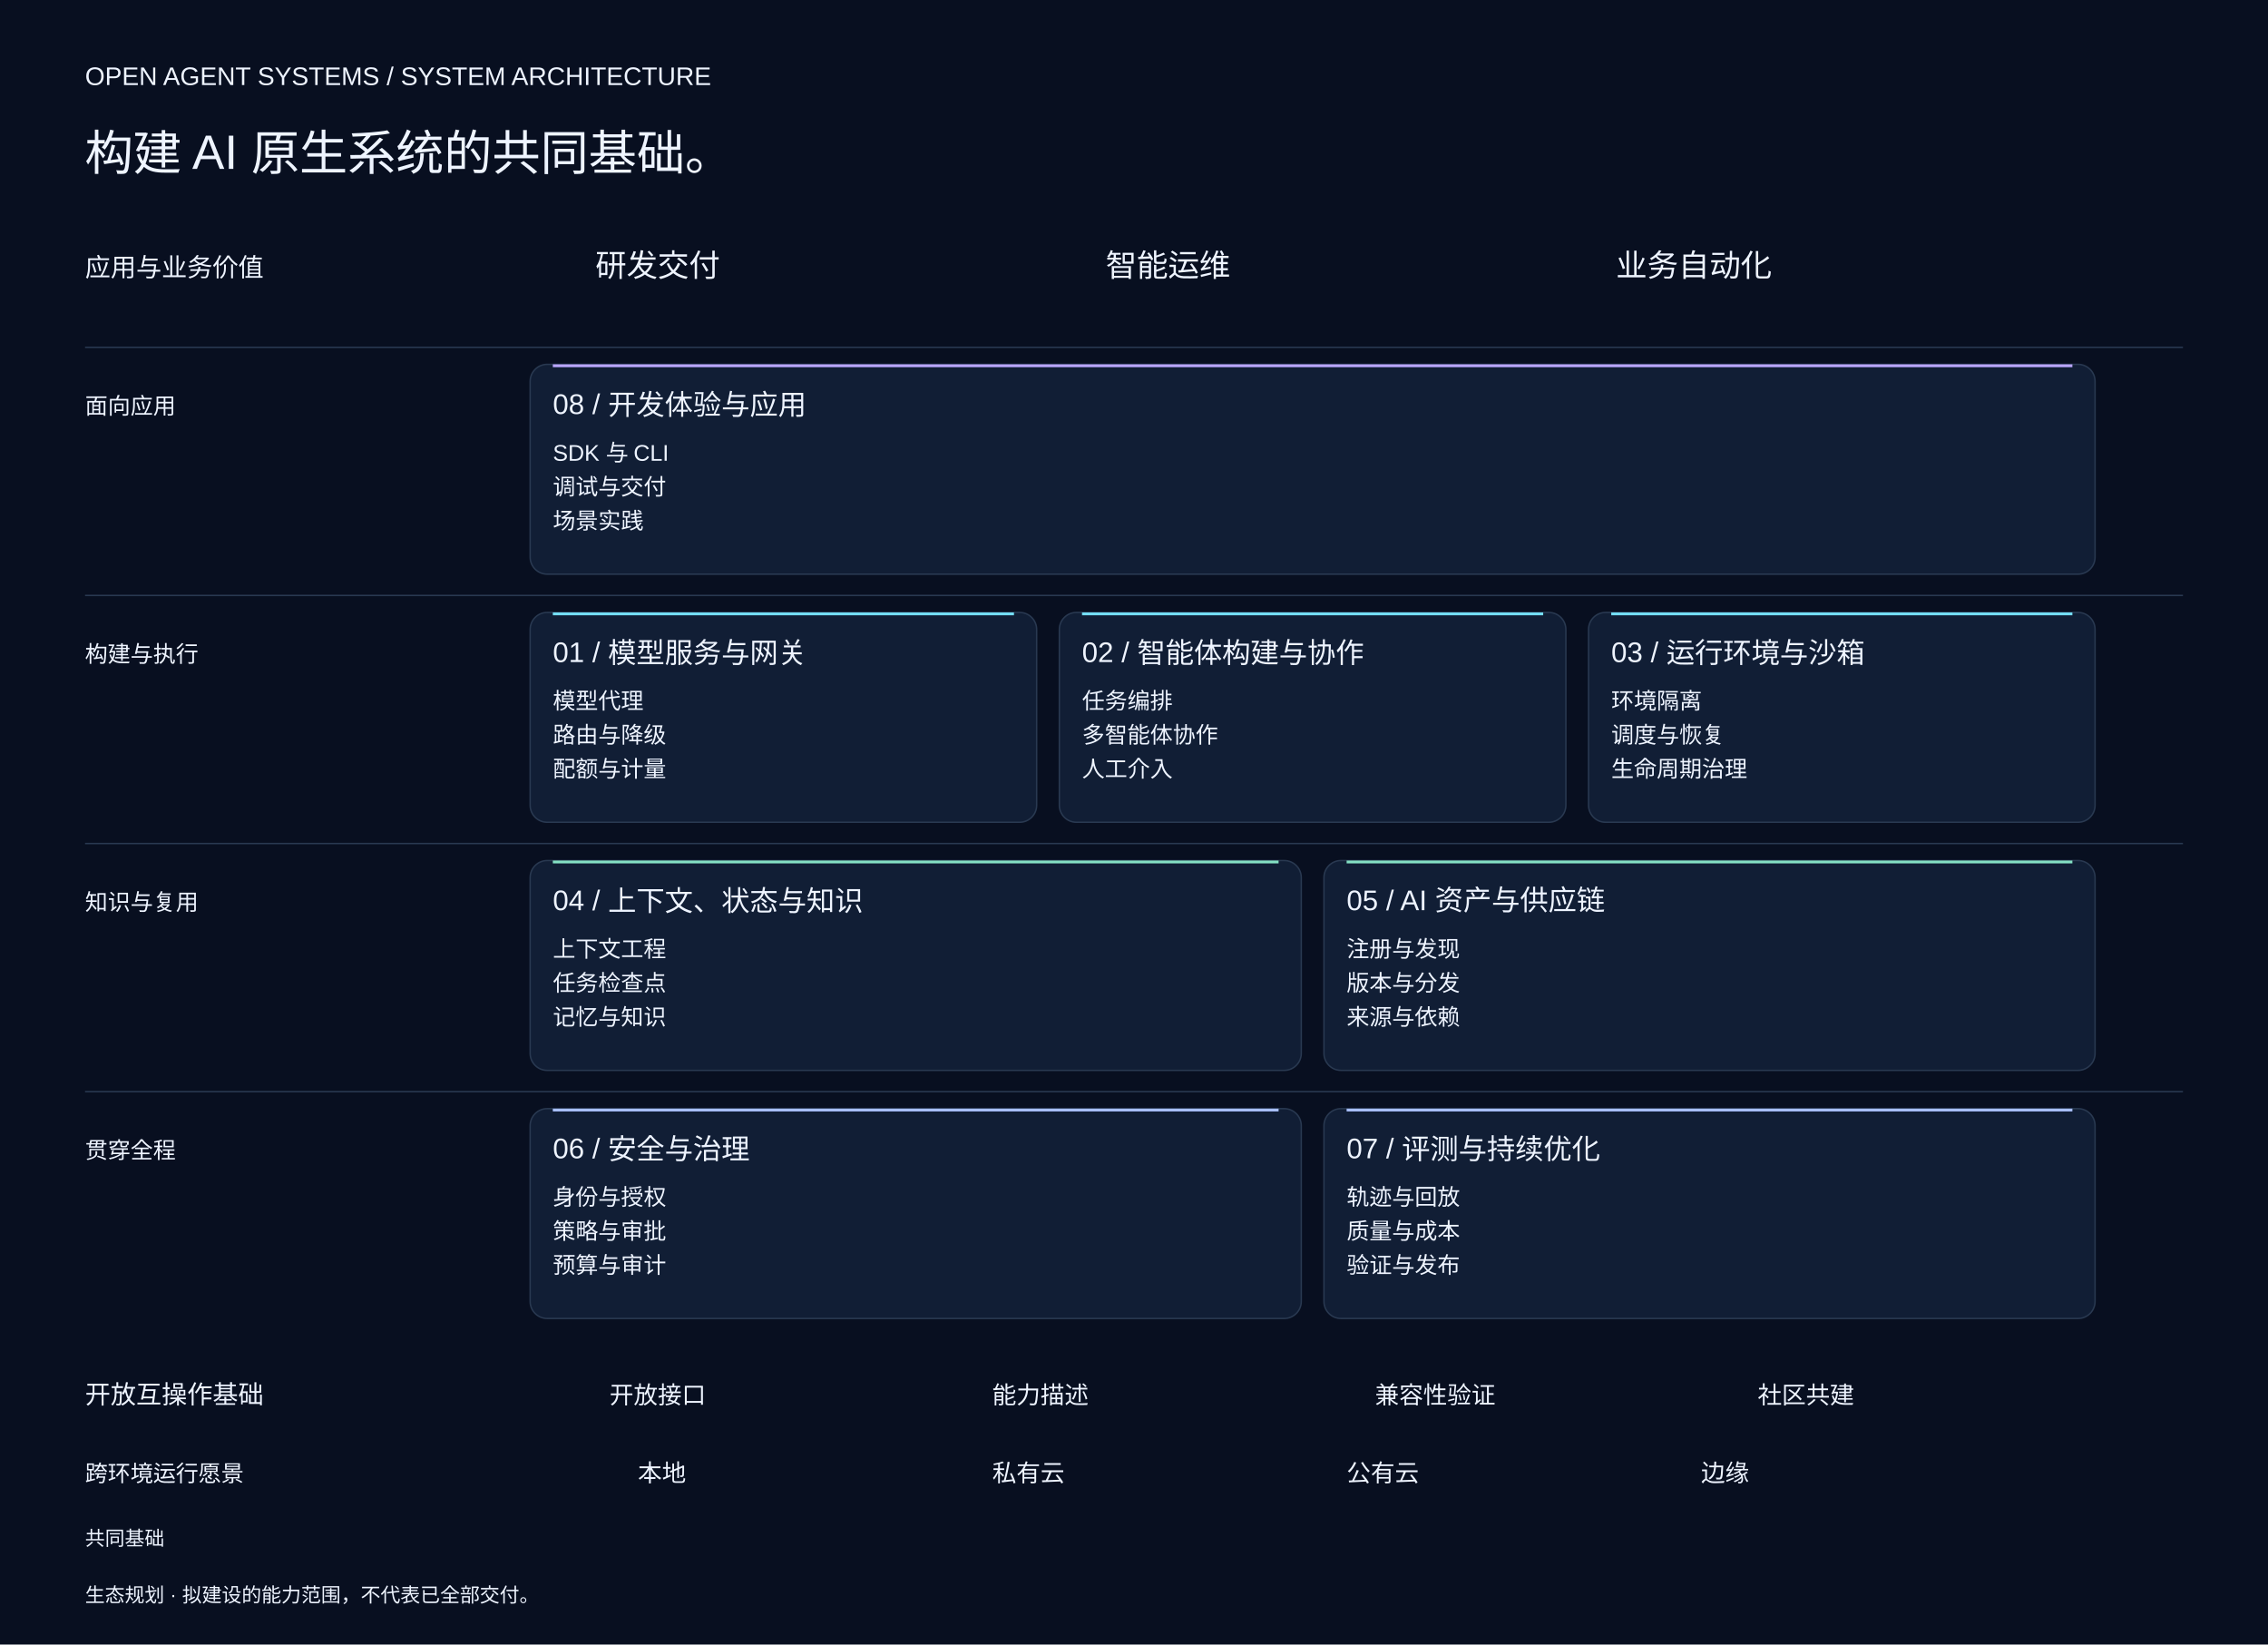
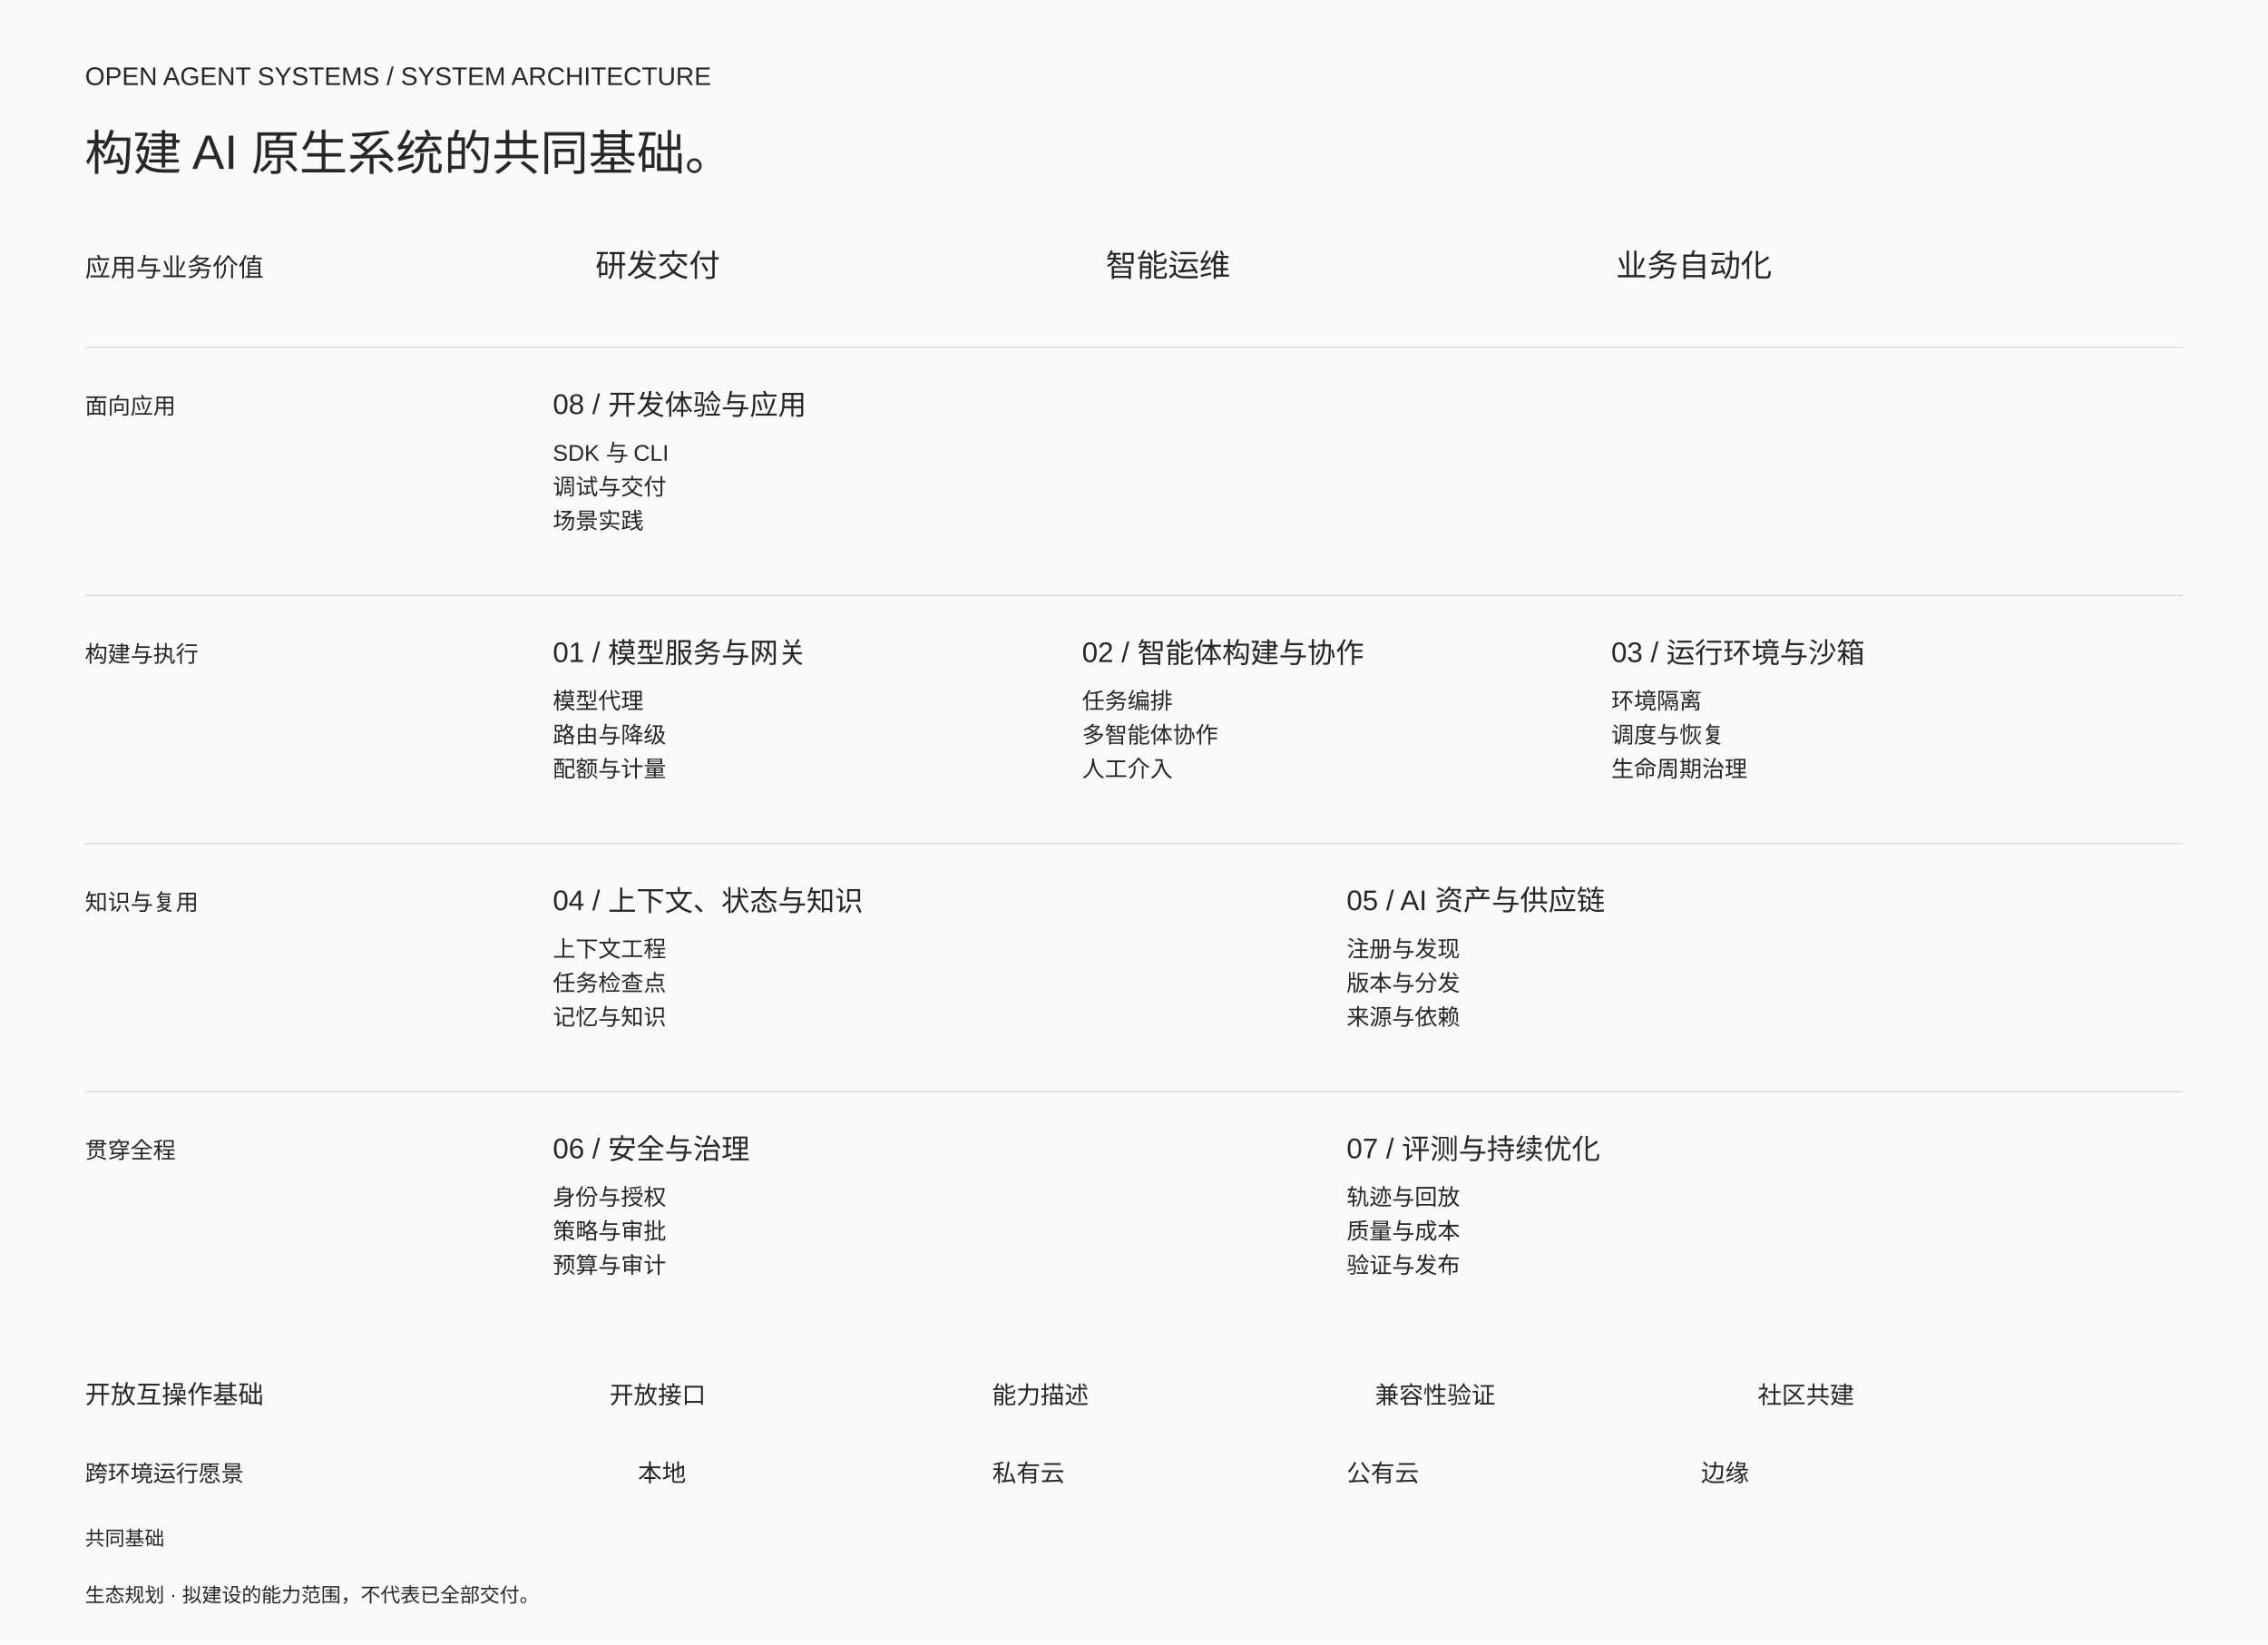
<svg xmlns="http://www.w3.org/2000/svg" width="1600" height="1160" viewBox="0 0 1600 1160" role="img" aria-labelledby="title desc">
-   <rect width="1600" height="1160" fill="#080f20" />
-   <style>text{font-family:Arial,"PingFang SC",sans-serif;fill:#eef4ff}</style>
+   <rect width="1600" height="1160" fill="#fafafa" />
+   <style>text{font-family:Arial,"PingFang SC",sans-serif;fill:#252729}</style>
  <text x="60" y="60" font-size="18">OPEN AGENT SYSTEMS / SYSTEM ARCHITECTURE</text>
  <text x="60" y="120" font-size="34">构建 AI 原生系统的共同基础。</text>
  <text x="60" y="195" font-size="18">应用与业务价值</text>
  <text x="420" y="195" font-size="22">研发交付</text>
  <text x="780" y="195" font-size="22">智能运维</text>
  <text x="1140" y="195" font-size="22">业务自动化</text>
-   <path d="M60 245H1540" stroke="#293951" />
+   <path d="M60 245H1540" stroke="#dadddf" />
  <text x="60" y="292" font-size="16">面向应用</text>
-   <rect x="374.0" y="257" width="1104.0" height="148" rx="12" fill="#111e35" stroke="#293951" />
-   <path d="M390.0 258H1462.0" stroke="#baa6ff" stroke-width="2" />
  <text x="390.0" y="292" font-size="20">08 / 开发体验与应用</text>
  <text x="390.0" y="325" font-size="16">SDK 与 CLI</text>
  <text x="390.0" y="349" font-size="16">调试与交付</text>
  <text x="390.0" y="373" font-size="16">场景实践</text>
-   <path d="M60 420H1540" stroke="#293951" />
+   <path d="M60 420H1540" stroke="#dadddf" />
  <text x="60" y="467" font-size="16">构建与执行</text>
-   <rect x="374.0" y="432" width="357.333" height="148" rx="12" fill="#111e35" stroke="#293951" />
-   <path d="M390.0 433H715.333" stroke="#74ddf4" stroke-width="2" />
  <text x="390.0" y="467" font-size="20">01 / 模型服务与网关</text>
  <text x="390.0" y="500" font-size="16">模型代理</text>
  <text x="390.0" y="524" font-size="16">路由与降级</text>
  <text x="390.0" y="548" font-size="16">配额与计量</text>
-   <rect x="747.333" y="432" width="357.333" height="148" rx="12" fill="#111e35" stroke="#293951" />
-   <path d="M763.333 433H1088.667" stroke="#74ddf4" stroke-width="2" />
  <text x="763.333" y="467" font-size="20">02 / 智能体构建与协作</text>
  <text x="763.333" y="500" font-size="16">任务编排</text>
  <text x="763.333" y="524" font-size="16">多智能体协作</text>
  <text x="763.333" y="548" font-size="16">人工介入</text>
-   <rect x="1120.667" y="432" width="357.333" height="148" rx="12" fill="#111e35" stroke="#293951" />
-   <path d="M1136.667 433H1462" stroke="#74ddf4" stroke-width="2" />
  <text x="1136.667" y="467" font-size="20">03 / 运行环境与沙箱</text>
  <text x="1136.667" y="500" font-size="16">环境隔离</text>
  <text x="1136.667" y="524" font-size="16">调度与恢复</text>
  <text x="1136.667" y="548" font-size="16">生命周期治理</text>
-   <path d="M60 595H1540" stroke="#293951" />
+   <path d="M60 595H1540" stroke="#dadddf" />
  <text x="60" y="642" font-size="16">知识与复用</text>
-   <rect x="374.0" y="607" width="544.0" height="148" rx="12" fill="#111e35" stroke="#293951" />
-   <path d="M390.0 608H902.0" stroke="#83e0c3" stroke-width="2" />
  <text x="390.0" y="642" font-size="20">04 / 上下文、状态与知识</text>
  <text x="390.0" y="675" font-size="16">上下文工程</text>
  <text x="390.0" y="699" font-size="16">任务检查点</text>
  <text x="390.0" y="723" font-size="16">记忆与知识</text>
-   <rect x="934.0" y="607" width="544.0" height="148" rx="12" fill="#111e35" stroke="#293951" />
-   <path d="M950.0 608H1462.0" stroke="#83e0c3" stroke-width="2" />
  <text x="950.0" y="642" font-size="20">05 / AI 资产与供应链</text>
  <text x="950.0" y="675" font-size="16">注册与发现</text>
  <text x="950.0" y="699" font-size="16">版本与分发</text>
  <text x="950.0" y="723" font-size="16">来源与依赖</text>
-   <path d="M60 770H1540" stroke="#293951" />
+   <path d="M60 770H1540" stroke="#dadddf" />
  <text x="60" y="817" font-size="16">贯穿全程</text>
-   <rect x="374.0" y="782" width="544.0" height="148" rx="12" fill="#111e35" stroke="#293951" />
-   <path d="M390.0 783H902.0" stroke="#a7beff" stroke-width="2" />
  <text x="390.0" y="817" font-size="20">06 / 安全与治理</text>
  <text x="390.0" y="850" font-size="16">身份与授权</text>
  <text x="390.0" y="874" font-size="16">策略与审批</text>
  <text x="390.0" y="898" font-size="16">预算与审计</text>
-   <rect x="934.0" y="782" width="544.0" height="148" rx="12" fill="#111e35" stroke="#293951" />
-   <path d="M950.0 783H1462.0" stroke="#a7beff" stroke-width="2" />
  <text x="950.0" y="817" font-size="20">07 / 评测与持续优化</text>
  <text x="950.0" y="850" font-size="16">轨迹与回放</text>
  <text x="950.0" y="874" font-size="16">质量与成本</text>
  <text x="950.0" y="898" font-size="16">验证与发布</text>
  <text x="60" y="990" font-size="18">开放互操作基础</text>
  <text x="430" y="990" font-size="17">开放接口</text>
  <text x="700" y="990" font-size="17">能力描述</text>
  <text x="970" y="990" font-size="17">兼容性验证</text>
  <text x="1240" y="990" font-size="17">社区共建</text>
  <text x="60" y="1045" font-size="16">跨环境运行愿景</text>
  <text x="450" y="1045" font-size="17">本地</text>
  <text x="700" y="1045" font-size="17">私有云</text>
  <text x="950" y="1045" font-size="17">公有云</text>
  <text x="1200" y="1045" font-size="17">边缘</text>
  <text x="60" y="1090" font-size="14">共同基础</text>
  <text x="60" y="1130" font-size="14">生态规划 · 拟建设的能力范围，不代表已全部交付。</text>
</svg>
